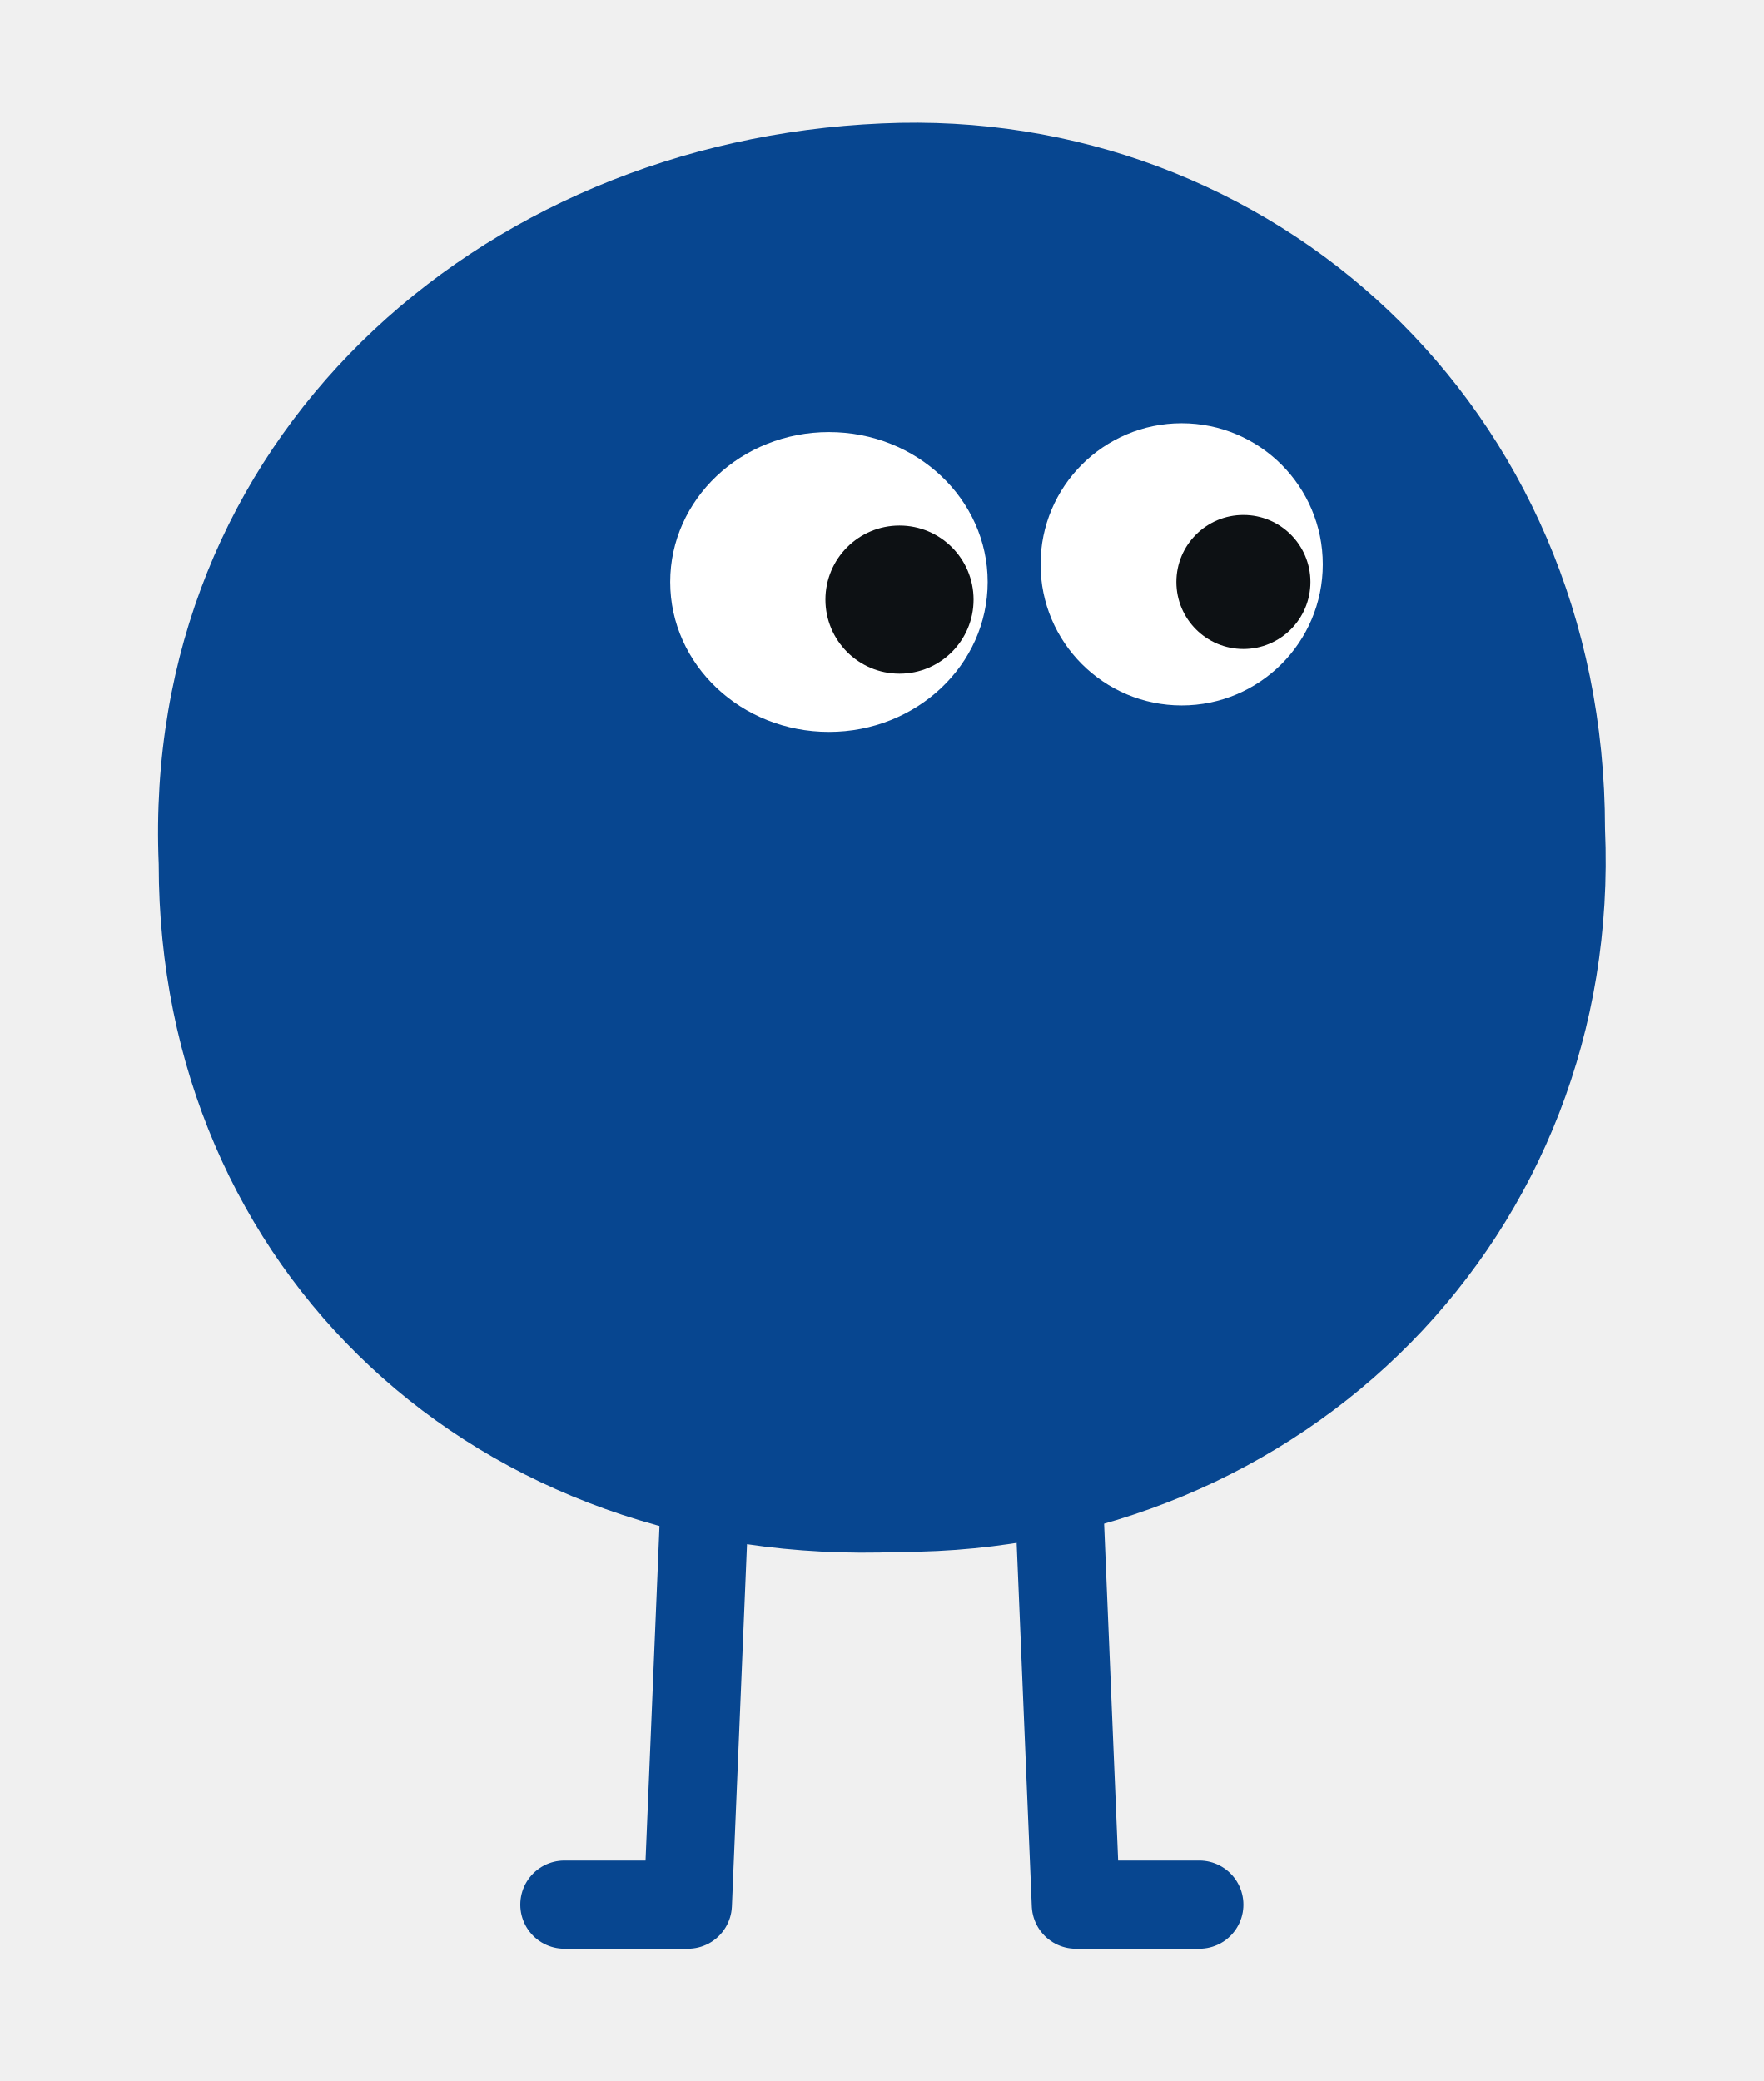
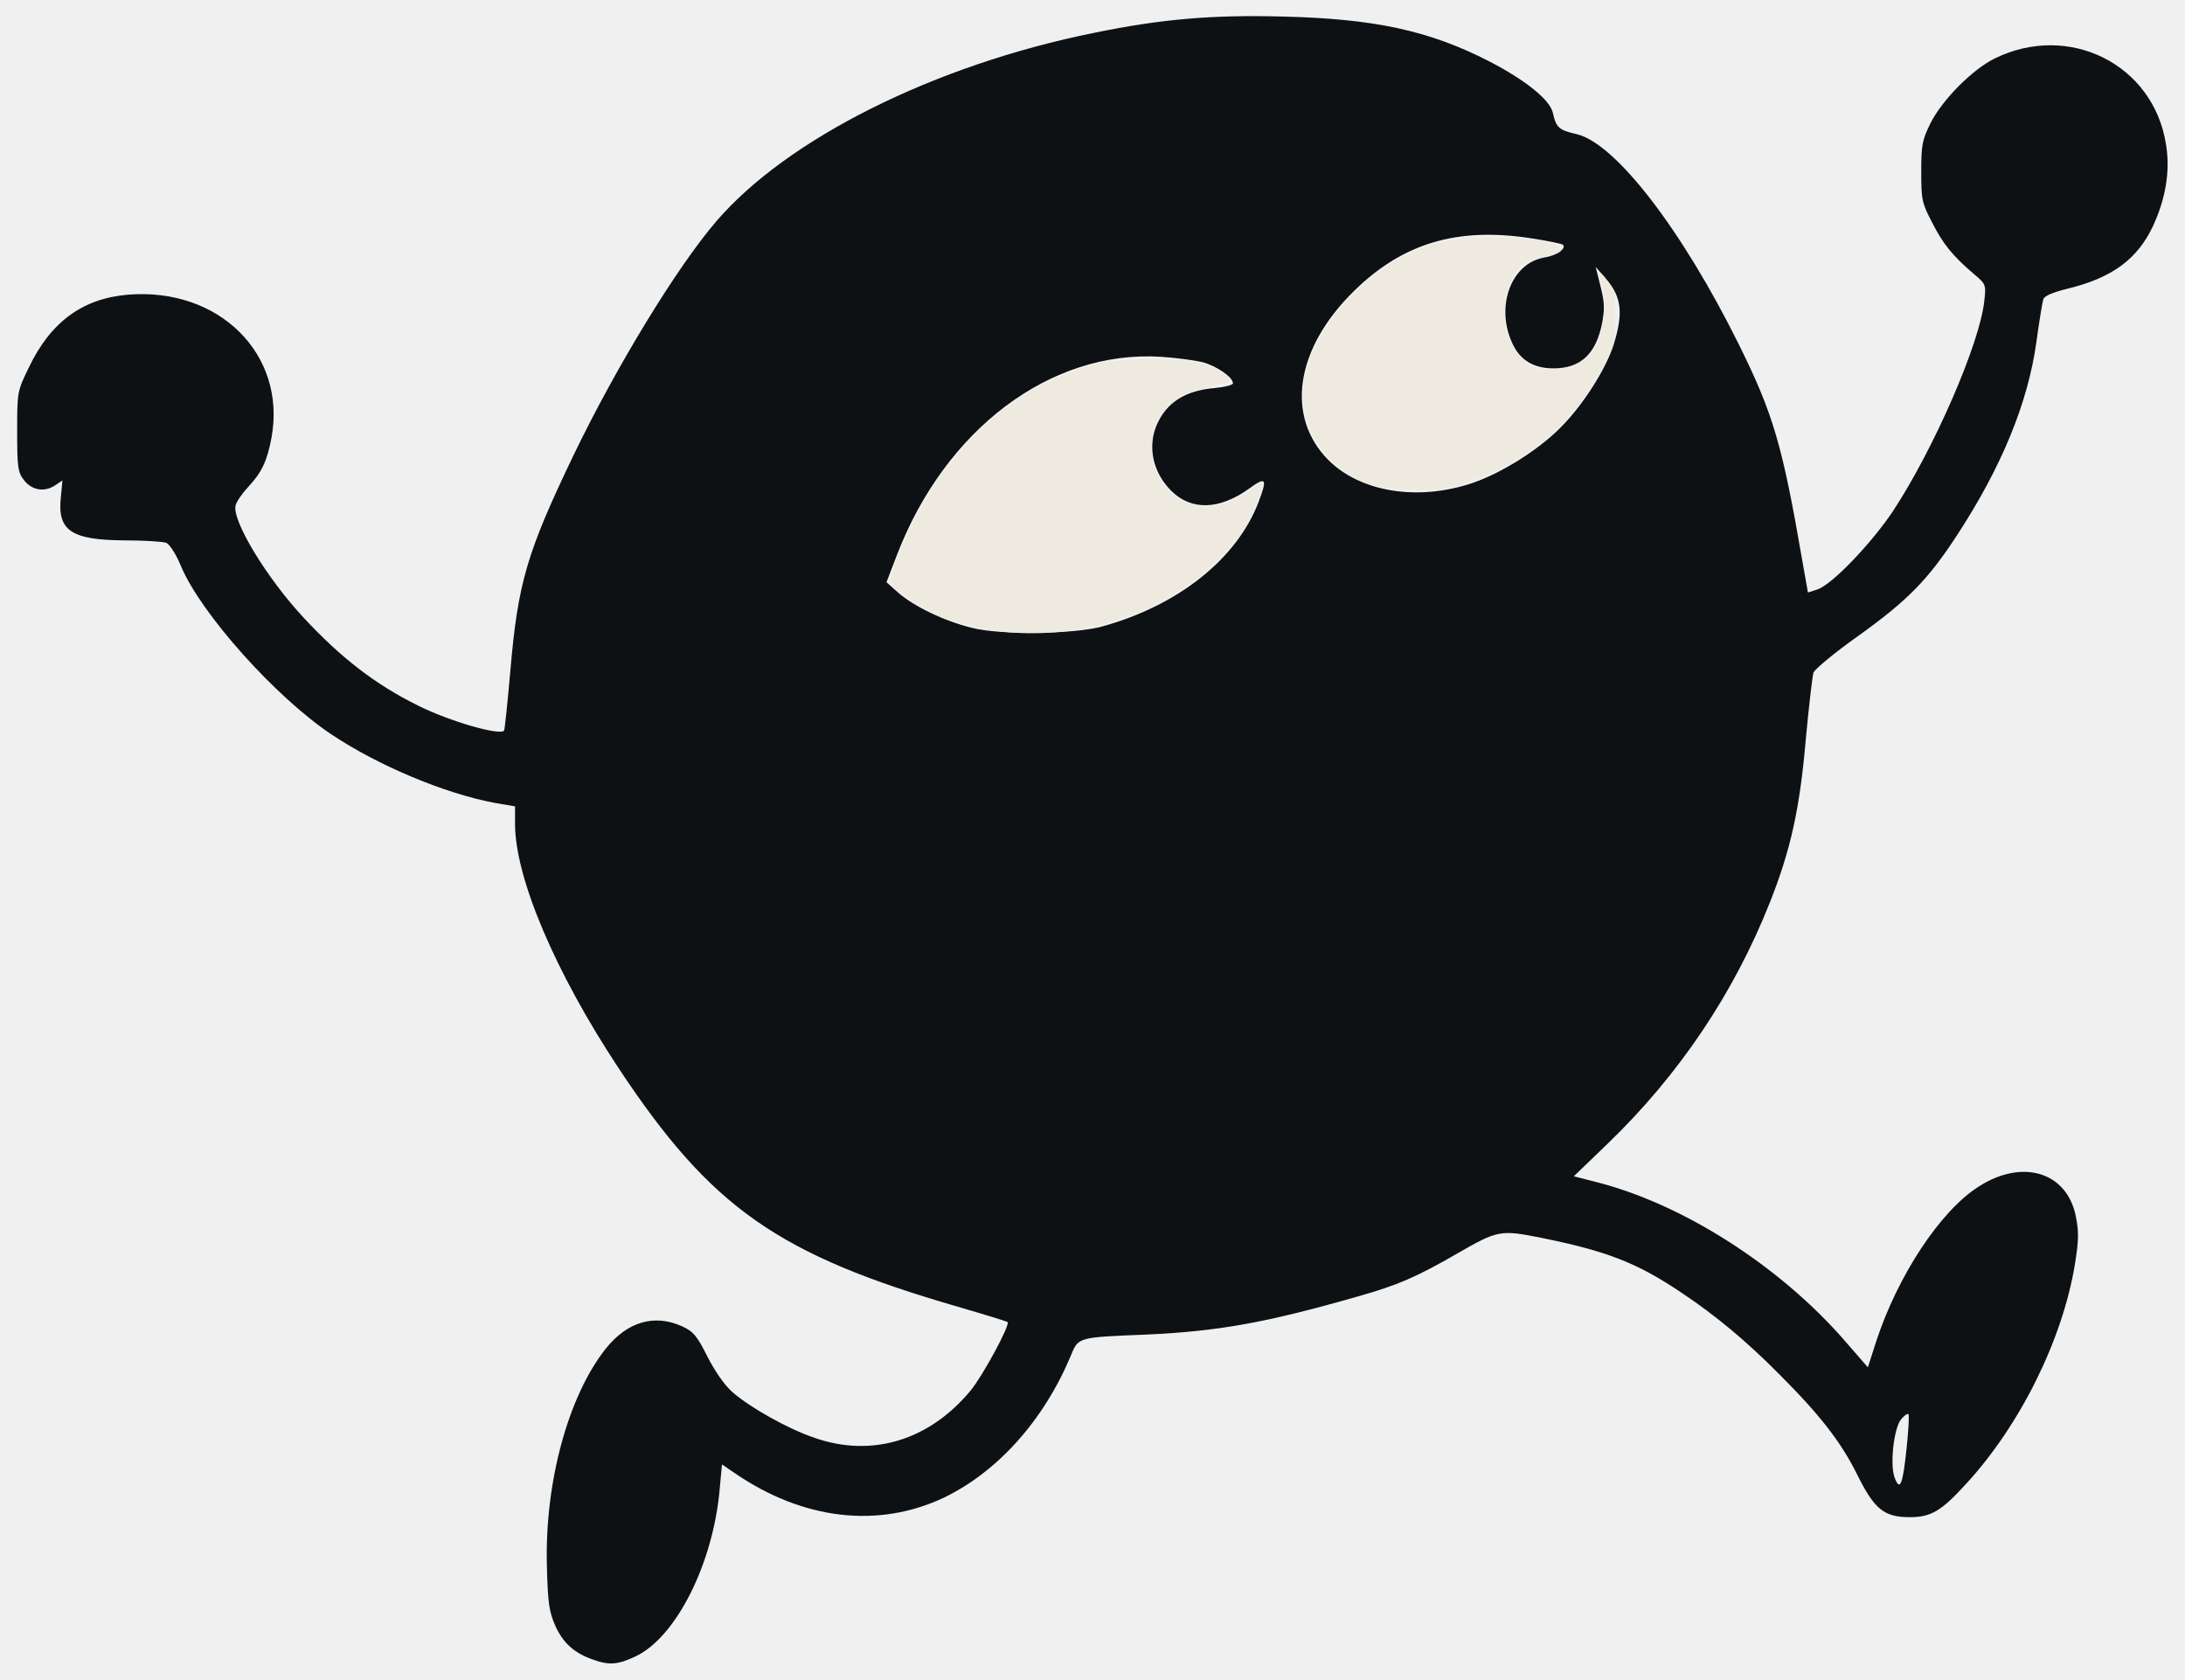
- <svg xmlns="http://www.w3.org/2000/svg" viewBox="0 0 100 118">
-   <g fill="none" stroke="#074690" stroke-width="5" stroke-linecap="round" stroke-linejoin="round">
-     <path d="M40 84 39 108h-7" />
-     <path d="M60 84 61 108h7" />
-   </g>
-   <path fill="#074690" d="M50 7c22-1 41 16 41 40 1 23-17 41-40 41C27 89 9 72 9 49 8 25 27 8 50 7Z" />
-   <ellipse cx="47" cy="33" rx="9" ry="8.5" fill="#fff" />
-   <ellipse cx="67" cy="32" rx="8" ry="8" fill="#fff" />
-   <circle cx="51" cy="34" r="4.2" fill="#0d1114" />
-   <circle cx="70.5" cy="33" r="3.8" fill="#0d1114" />
+ <svg xmlns="http://www.w3.org/2000/svg" viewBox="80 236 700 538" fill-rule="evenodd">
+   <path fill="#0d1114" d="M269.9 767.6C263.9 765.5 260.4 762.3 257.9 756.8C255.9 752.2 255.5 749.5 255.2 737.5C254.5 710.9 262 683.3 274 668.1C280.9 659.4 289.6 656.8 298.6 660.9C302.1 662.5 303.3 663.9 306.6 670.5C309 675.2 312.1 679.7 314.6 681.9C320.3 686.9 332.4 693.7 341 696.6C359.3 703 377.7 697.4 390.9 681.5C394.8 676.8 403.7 660.4 402.8 659.5C402.6 659.3 395.5 657.1 386.9 654.6C329.2 637.9 307.8 622.9 278.2 578.2C257.9 547.5 245 517.2 245 499.9L245 494.3L238.5 493.2C222.5 490.2 201 481.2 186.1 471.2C168.3 459.3 144.4 432.6 138 417.4C136.5 413.7 134.3 410.3 133.3 409.9C132.3 409.5 126.3 409.1 120 409.1C102.8 409 98.3 406 99.5 395.2L100 389.9L97.6 391.5C94.1 393.8 90.1 393 87.6 389.7C85.7 387.2 85.5 385.5 85.5 374.2C85.5 361.6 85.5 361.4 89.2 353.8C96.2 339.1 106.5 331.6 121 330.4C150.2 328 171.8 349.5 167 376.1C165.6 383.6 163.9 387.3 159.5 392C157.7 393.9 155.9 396.5 155.5 397.8C154.1 402.5 165.5 421.3 177.4 434C189.4 446.9 200.5 455.4 213.9 462C223.8 467 240.4 471.8 241.5 470C241.7 469.7 242.6 461.1 243.5 450.9C245.9 422.7 248.8 412.9 263.9 381.5C277.4 353.5 296.8 321.7 309.3 307.1C332 280.5 379.4 256.8 430.6 246.5C452 242.1 468.3 240.7 491 241.3C520.3 242 537.9 245.8 557 255.6C568.8 261.7 576.6 268 577.5 272.2C578.5 276.8 579.4 277.7 585.2 279C597.6 282 618.8 309.5 637 346.2C648.1 368.6 651 378.4 657.5 416.2L659.2 425.8L662.3 424.8C667 423.2 679.7 409.9 686.6 399.5C699.7 379.5 714.3 345.9 715.7 332.4C716.3 327.2 716.2 327 712.4 323.8C705.5 317.9 702.5 314.2 699 307.3C695.7 301 695.5 299.9 695.5 291C695.5 282.5 695.8 280.9 698.4 275.6C702.1 268.1 711.9 258.2 719.1 254.7C742.8 243.1 769.9 256.6 773.9 282.2C775.3 290.5 773.9 299.4 769.8 308.3C764.8 319 756.7 325 742.3 328.5C737.5 329.7 734.9 330.8 734.6 331.9C734.3 332.8 733.3 338.9 732.4 345.5C729.7 365 721.3 385.5 707 407.4C697.6 421.8 691.2 428.3 675.2 439.8C667.8 445 661.5 450.3 661 451.4C660.6 452.6 659.5 462.3 658.5 473C656.6 495 653.7 508.2 647 525.1C635.5 554.1 618 580.2 595.2 602.2L584.2 612.8L590.8 614.5C618.7 621.4 650.1 641.4 671.1 665.6L678.4 674L681.1 665.6C688 644.6 701.6 623.9 713.9 616.1C727.9 607.1 742.1 611.4 745 625.5C746 630.5 746 633.1 744.7 641.2C740.7 665.2 727.2 692.5 709.9 711.3C701.9 720.1 698.6 722 691.8 722C683.6 722 680.5 719.5 675 708.4C669.8 697.9 663 689.2 650 676.2C639.4 665.5 629.6 657.4 619 650.3C604.5 640.5 594.9 636.8 573.7 632.5C560.7 629.9 559.8 630.1 547.1 637.4C533.6 645.2 527.7 647.7 515 651.3C485.6 659.7 470.7 662.4 447.5 663.5C425 664.4 425.5 664.3 423 670.4C414.3 691.1 399.6 707.4 382.5 715.7C361.4 725.7 337.3 722.9 315.4 707.9L311.3 705.1L310.6 712.6C308.6 736.7 296.6 760.5 283.6 766.6C277.9 769.3 275.1 769.5 269.9 767.6ZM690.8 700C691.4 694.3 691.7 689.3 691.4 689C691.1 688.7 690 689.5 689 690.7C686.7 693.6 685.4 705.3 687 709.4C688.7 713.9 689.6 711.5 690.8 700ZM433.4 436.6C457.7 429.8 476.3 414.9 483.2 396.8C486.1 389.2 485.6 388.6 480.2 392.5C470.6 399.4 461.6 399.6 455.2 393.2C449.4 387.4 447.6 379.3 450.5 372.3C453.6 365 459.6 361.1 469.2 360.3C472.4 360 475 359.3 475 358.8C475 356.8 469.7 353.2 465.2 352C462.6 351.4 456.7 350.6 452 350.3C416.6 348 382.8 373.5 367.3 413.9L364 422.5L367.7 425.8C372.7 430.2 382.4 434.9 391.3 437.1C400.5 439.5 424.3 439.2 433.4 436.6ZM551.8 390.7C561.1 387.5 572.7 380.2 579.7 373.2C587.1 365.9 594.5 354.2 597 346.3C600.1 336.2 599.5 331.1 594.5 325.3L591.2 321.5L592.8 327.9C594.1 333.1 594.1 335.3 593.2 339.8C591.2 349.5 586.3 354 577.7 354C571.6 354 567.4 351.6 564.9 346.8C558.8 334.9 563.8 320.4 574.7 318.5C578.7 317.9 581.9 315.6 580.7 314.4C580.4 314.1 575.7 313.1 570.3 312.3C546.8 308.7 529.4 313.9 513.8 329.2C495 347.6 491.7 369.4 505.6 383.4C516 393.7 534.3 396.6 551.8 390.7Z" />
+   <path fill="#efeadf" d="M395.5 437.5C386 435.8 378.2 432.7 371 427.8C363.9 423.1 363.9 423.1 369.6 409.6C379.3 386.6 396.1 367.9 415.5 358.4C420.4 356 427.4 353.4 431 352.6C438.4 350.8 455.2 350.5 462.9 352C467.8 352.9 474 356.2 474 357.9C474 358.3 471.3 359.2 467.9 359.8C455.6 362.1 449 368.9 449 379.3C449 385.3 450.8 389.6 454.9 393.7C461.3 399.8 470.7 399.8 479.6 393.5C482.2 391.6 484.6 390.2 484.7 390.4C485.3 390.9 481.1 401.1 478.7 405C475 411 465.8 420.1 458.2 425.1C440.5 436.7 416.6 441.4 395.5 437.5ZM519.9 391.4C504.5 386.7 495.2 372.2 497.9 357.3C501.2 339.6 519.2 320.5 538.2 314.5C547.2 311.7 560.9 311.1 573.1 313.1C580.4 314.4 582.4 316.4 577.2 317.6C571.3 318.9 568.2 320.1 566.7 321.8C561.7 327.4 560.5 338.7 564.2 346C567.4 352.2 570.9 354.4 577.3 354.4C583.5 354.4 588.2 352 591.2 347.2C593.7 343.1 594.8 331.7 593.1 326.9C591.6 322.5 592.3 322.2 595.1 326.2C597.1 329 597.5 330.7 597.5 337.5C597.5 344.8 597.2 346.2 593.7 353C584.6 371.1 569.6 384.1 550.8 390.4C544.7 392.5 541.3 393 533.8 392.9C528.7 392.9 522.4 392.2 519.9 391.4Z" />
</svg>
